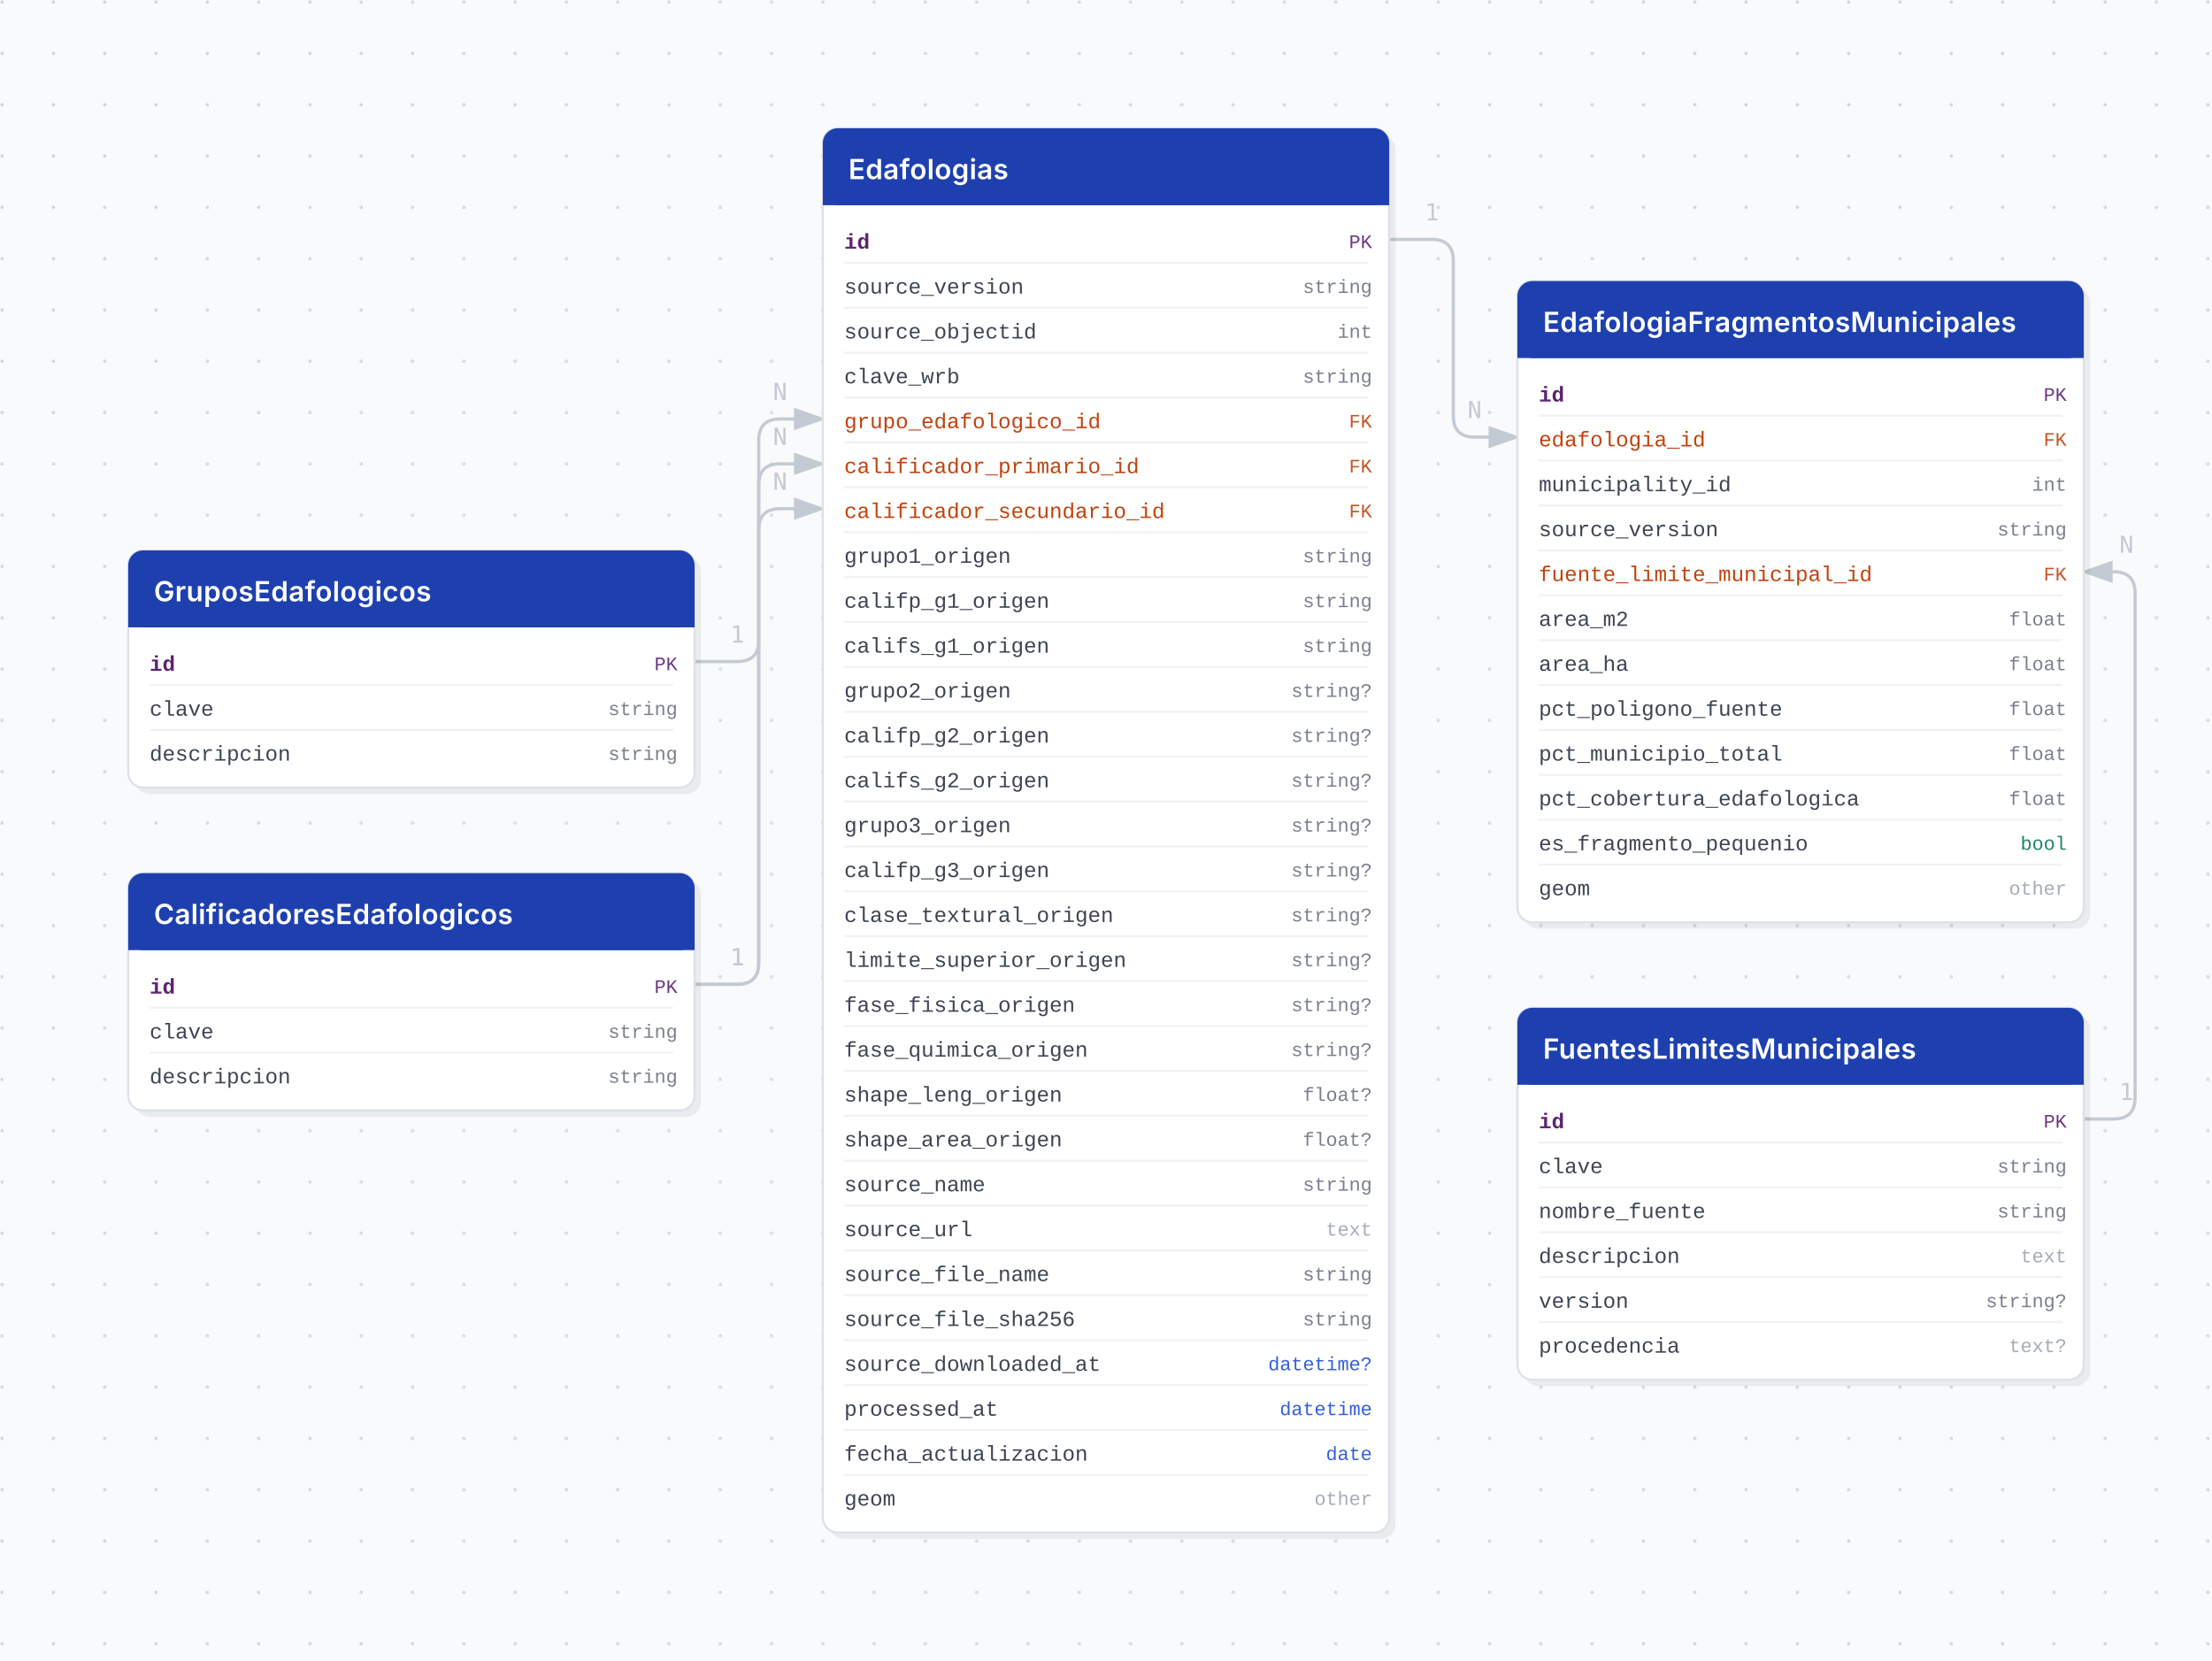
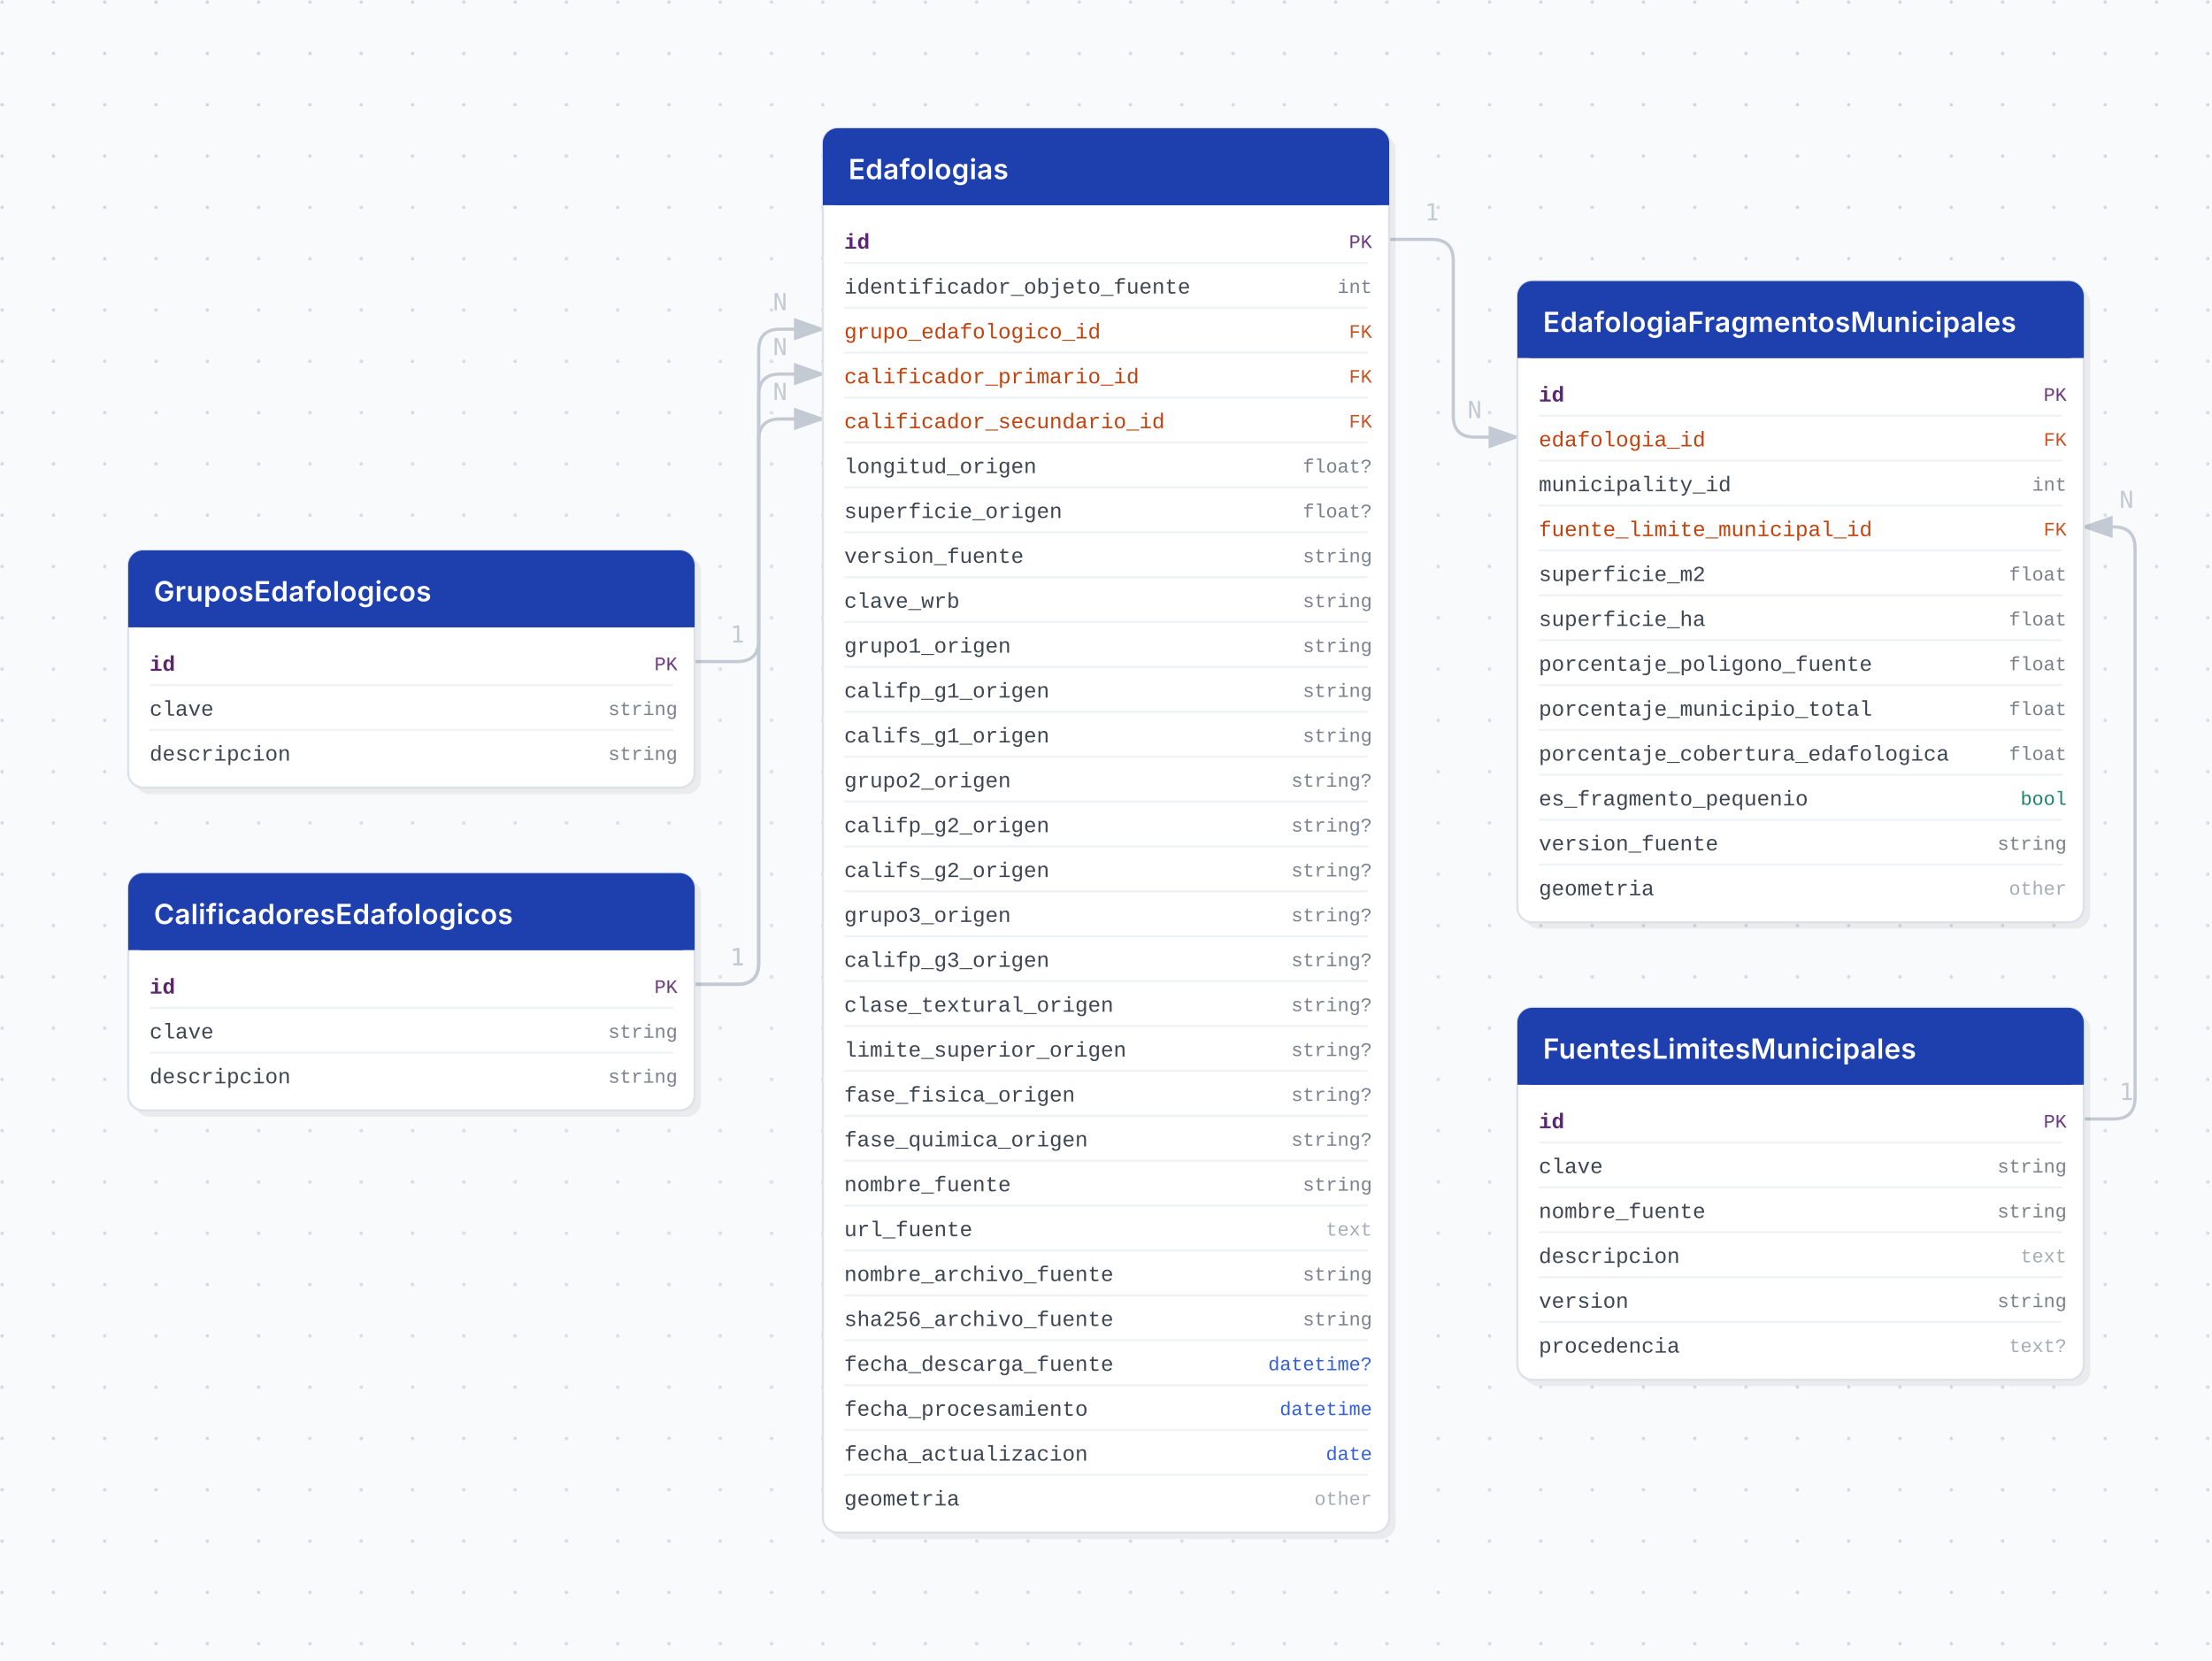
<svg xmlns="http://www.w3.org/2000/svg" width="1035.0" height="777.0" style="font-family: system-ui, -apple-system, sans-serif;">
  <defs>
    <pattern id="erd-dots" width="24" height="24" patternUnits="userSpaceOnUse">
      <circle cx="1" cy="1" r="0.8" fill="#d1d5db" />
    </pattern>
    <marker id="arr" markerWidth="10" markerHeight="7" refX="9" refY="3.5" orient="auto">
      <polygon points="0 0, 10 3.5, 0 7" fill="#c4cad4" />
    </marker>
    <marker id="arr-hi" markerWidth="10" markerHeight="7" refX="9" refY="3.5" orient="auto">
      <polygon points="0 0, 10 3.5, 0 7" fill="#f59e0b" />
    </marker>
  </defs>
  <rect width="100%" height="100%" fill="#f9fafb" />
  <rect width="100%" height="100%" fill="url(#erd-dots)" />
  <g class="erd-rel" data-from="edafologias" data-to="edafologia_fragmentos_municipales">
    <path d="M 650.0 112.0 L 670.0 112.0 Q 680.0 112.0 680.0 122.0 L 680.0 194.5 Q 680.0 204.5 690.0 204.5 L 710.0 204.5" fill="none" stroke="transparent" stroke-width="18" />
    <path class="erd-edge" d="M 650.0 112.0 L 670.0 112.0 Q 680.0 112.0 680.0 122.0 L 680.0 194.5 Q 680.0 204.5 690.0 204.5 L 710.0 204.5" fill="none" stroke="#c4cad4" stroke-width="1.5" marker-end="url(#arr)" />
    <text x="670.0" y="100.0" font-size="11" font-family="monospace" fill="#c4cad4" text-anchor="middle" dominant-baseline="middle">1</text>
    <text x="690.0" y="192.5" font-size="11" font-family="monospace" fill="#c4cad4" text-anchor="middle" dominant-baseline="middle">N</text>
  </g>
  <g class="erd-rel" data-from="fuentes_limites_municipales" data-to="edafologia_fragmentos_municipales">
-     <path d="M 975.0 523.5 L 989.0 523.5 Q 999.0 523.5 999.0 513.5 L 999.0 277.5 Q 999.0 267.5 989.0 267.5 L 975.0 267.5" fill="none" stroke="transparent" stroke-width="18" />
-     <path class="erd-edge" d="M 975.0 523.5 L 989.0 523.5 Q 999.0 523.5 999.0 513.5 L 999.0 277.5 Q 999.0 267.5 989.0 267.5 L 975.0 267.5" fill="none" stroke="#c4cad4" stroke-width="1.5" marker-end="url(#arr)" />
+     <path d="M 975.0 523.5 L 989.0 523.5 Q 999.0 523.5 999.0 513.5 L 999.0 256.5 Q 999.0 246.5 989.0 246.5 L 975.0 246.5" fill="none" stroke="transparent" stroke-width="18" />
+     <path class="erd-edge" d="M 975.0 523.5 L 989.0 523.5 Q 999.0 523.5 999.0 513.5 L 999.0 256.5 Q 999.0 246.5 989.0 246.5 L 975.0 246.5" fill="none" stroke="#c4cad4" stroke-width="1.5" marker-end="url(#arr)" />
    <text x="995.0" y="511.5" font-size="11" font-family="monospace" fill="#c4cad4" text-anchor="middle" dominant-baseline="middle">1</text>
-     <text x="995.0" y="255.5" font-size="11" font-family="monospace" fill="#c4cad4" text-anchor="middle" dominant-baseline="middle">N</text>
+     <text x="995.0" y="234.5" font-size="11" font-family="monospace" fill="#c4cad4" text-anchor="middle" dominant-baseline="middle">N</text>
  </g>
  <g class="erd-rel" data-from="grupos_edafologicos" data-to="edafologias">
-     <path d="M 325.0 309.5 L 345.0 309.5 Q 355.0 309.5 355.0 299.5 L 355.0 206.0 Q 355.0 196.0 365.0 196.0 L 385.0 196.0" fill="none" stroke="transparent" stroke-width="18" />
-     <path class="erd-edge" d="M 325.0 309.5 L 345.0 309.5 Q 355.0 309.5 355.0 299.5 L 355.0 206.0 Q 355.0 196.0 365.0 196.0 L 385.0 196.0" fill="none" stroke="#c4cad4" stroke-width="1.5" marker-end="url(#arr)" />
+     <path d="M 325.0 309.5 L 345.0 309.5 Q 355.0 309.5 355.0 299.5 L 355.0 164.0 Q 355.0 154.0 365.0 154.0 L 385.0 154.0" fill="none" stroke="transparent" stroke-width="18" />
+     <path class="erd-edge" d="M 325.0 309.5 L 345.0 309.5 Q 355.0 309.5 355.0 299.5 L 355.0 164.0 Q 355.0 154.0 365.0 154.0 L 385.0 154.0" fill="none" stroke="#c4cad4" stroke-width="1.5" marker-end="url(#arr)" />
    <text x="345.0" y="297.5" font-size="11" font-family="monospace" fill="#c4cad4" text-anchor="middle" dominant-baseline="middle">1</text>
+     <text x="365.0" y="142.0" font-size="11" font-family="monospace" fill="#c4cad4" text-anchor="middle" dominant-baseline="middle">N</text>
+   </g>
+   <g class="erd-rel" data-from="calificadores_edafologicos" data-to="edafologias">
+     <path d="M 325.0 460.5 L 345.0 460.5 Q 355.0 460.5 355.0 450.5 L 355.0 185.0 Q 355.0 175.0 365.0 175.0 L 385.0 175.0" fill="none" stroke="transparent" stroke-width="18" />
+     <path class="erd-edge" d="M 325.0 460.5 L 345.0 460.5 Q 355.0 460.5 355.0 450.5 L 355.0 185.0 Q 355.0 175.0 365.0 175.0 L 385.0 175.0" fill="none" stroke="#c4cad4" stroke-width="1.5" marker-end="url(#arr)" />
+     <text x="345.0" y="448.5" font-size="11" font-family="monospace" fill="#c4cad4" text-anchor="middle" dominant-baseline="middle">1</text>
+     <text x="365.0" y="163.0" font-size="11" font-family="monospace" fill="#c4cad4" text-anchor="middle" dominant-baseline="middle">N</text>
+   </g>
+   <g class="erd-rel" data-from="calificadores_edafologicos" data-to="edafologias">
+     <path d="M 325.0 460.5 L 345.0 460.5 Q 355.0 460.5 355.0 450.5 L 355.0 206.0 Q 355.0 196.0 365.0 196.0 L 385.0 196.0" fill="none" stroke="transparent" stroke-width="18" />
+     <path class="erd-edge" d="M 325.0 460.5 L 345.0 460.5 Q 355.0 460.5 355.0 450.5 L 355.0 206.0 Q 355.0 196.0 365.0 196.0 L 385.0 196.0" fill="none" stroke="#c4cad4" stroke-width="1.5" marker-end="url(#arr)" />
+     <text x="345.0" y="448.5" font-size="11" font-family="monospace" fill="#c4cad4" text-anchor="middle" dominant-baseline="middle">1</text>
    <text x="365.0" y="184.0" font-size="11" font-family="monospace" fill="#c4cad4" text-anchor="middle" dominant-baseline="middle">N</text>
-   </g>
-   <g class="erd-rel" data-from="calificadores_edafologicos" data-to="edafologias">
-     <path d="M 325.0 460.5 L 345.0 460.5 Q 355.0 460.5 355.0 450.5 L 355.0 227.0 Q 355.0 217.0 365.0 217.0 L 385.0 217.0" fill="none" stroke="transparent" stroke-width="18" />
-     <path class="erd-edge" d="M 325.0 460.5 L 345.0 460.5 Q 355.0 460.5 355.0 450.5 L 355.0 227.0 Q 355.0 217.0 365.0 217.0 L 385.0 217.0" fill="none" stroke="#c4cad4" stroke-width="1.5" marker-end="url(#arr)" />
-     <text x="345.0" y="448.5" font-size="11" font-family="monospace" fill="#c4cad4" text-anchor="middle" dominant-baseline="middle">1</text>
-     <text x="365.0" y="205.0" font-size="11" font-family="monospace" fill="#c4cad4" text-anchor="middle" dominant-baseline="middle">N</text>
-   </g>
-   <g class="erd-rel" data-from="calificadores_edafologicos" data-to="edafologias">
-     <path d="M 325.0 460.5 L 345.0 460.5 Q 355.0 460.5 355.0 450.5 L 355.0 248.0 Q 355.0 238.0 365.0 238.0 L 385.0 238.0" fill="none" stroke="transparent" stroke-width="18" />
-     <path class="erd-edge" d="M 325.0 460.5 L 345.0 460.5 Q 355.0 460.5 355.0 450.5 L 355.0 248.0 Q 355.0 238.0 365.0 238.0 L 385.0 238.0" fill="none" stroke="#c4cad4" stroke-width="1.5" marker-end="url(#arr)" />
-     <text x="345.0" y="448.5" font-size="11" font-family="monospace" fill="#c4cad4" text-anchor="middle" dominant-baseline="middle">1</text>
-     <text x="365.0" y="226.0" font-size="11" font-family="monospace" fill="#c4cad4" text-anchor="middle" dominant-baseline="middle">N</text>
  </g>
  <g class="erd-node" data-table="calificadores_edafologicos" transform="translate(60.0, 408.5)" style="cursor: grab;">
    <rect x="3" y="3" rx="7" width="265" height="111" fill="rgba(0,0,0,0.06)" />
    <rect class="erd-card" rx="7" width="265" height="111" fill="#ffffff" stroke="#dde1e8" stroke-width="1" />
    <rect rx="7" width="265" height="36" fill="#1e40af" />
    <rect y="29" width="265" height="7" fill="#1e40af" />
    <text x="12" y="19.0" font-size="13" font-weight="600" fill="white" dominant-baseline="middle" style="letter-spacing: 0.01em;">CalificadoresEdafologicos</text>
    <text x="10" y="53.5" font-size="10" font-family="'Courier New', Courier, monospace" fill="#5C2472" font-weight="700" dominant-baseline="middle">id</text>
    <text x="257" y="53.5" font-size="9" font-family="'Courier New', Courier, monospace" fill="#5C2472" text-anchor="end" dominant-baseline="middle" opacity="0.9">PK</text>
    <line x1="10" y1="63" x2="255" y2="63" stroke="#f0f2f5" stroke-width="1" />
    <text x="10" y="74.5" font-size="10" font-family="'Courier New', Courier, monospace" fill="#3d4552" font-weight="400" dominant-baseline="middle">clave</text>
    <text x="257" y="74.5" font-size="9" font-family="'Courier New', Courier, monospace" fill="#6b7280" text-anchor="end" dominant-baseline="middle" opacity="0.9">string</text>
    <line x1="10" y1="84" x2="255" y2="84" stroke="#f0f2f5" stroke-width="1" />
    <text x="10" y="95.5" font-size="10" font-family="'Courier New', Courier, monospace" fill="#3d4552" font-weight="400" dominant-baseline="middle">descripcion</text>
    <text x="257" y="95.5" font-size="9" font-family="'Courier New', Courier, monospace" fill="#6b7280" text-anchor="end" dominant-baseline="middle" opacity="0.9">string</text>
  </g>
  <g class="erd-node" data-table="edafologia_fragmentos_municipales" transform="translate(710.0, 131.5)" style="cursor: grab;">
    <rect x="3" y="3" rx="7" width="265" height="300" fill="rgba(0,0,0,0.06)" />
    <rect class="erd-card" rx="7" width="265" height="300" fill="#ffffff" stroke="#dde1e8" stroke-width="1" />
    <rect rx="7" width="265" height="36" fill="#1e40af" />
    <rect y="29" width="265" height="7" fill="#1e40af" />
    <text x="12" y="19.0" font-size="13" font-weight="600" fill="white" dominant-baseline="middle" style="letter-spacing: 0.01em;">EdafologiaFragmentosMunicipales</text>
    <text x="10" y="53.5" font-size="10" font-family="'Courier New', Courier, monospace" fill="#5C2472" font-weight="700" dominant-baseline="middle">id</text>
    <text x="257" y="53.5" font-size="9" font-family="'Courier New', Courier, monospace" fill="#5C2472" text-anchor="end" dominant-baseline="middle" opacity="0.9">PK</text>
    <line x1="10" y1="63" x2="255" y2="63" stroke="#f0f2f5" stroke-width="1" />
    <text x="10" y="74.5" font-size="10" font-family="'Courier New', Courier, monospace" fill="#c2410c" font-weight="400" dominant-baseline="middle">edafologia_id</text>
    <text x="257" y="74.5" font-size="9" font-family="'Courier New', Courier, monospace" fill="#c2410c" text-anchor="end" dominant-baseline="middle" opacity="0.9">FK</text>
    <line x1="10" y1="84" x2="255" y2="84" stroke="#f0f2f5" stroke-width="1" />
    <text x="10" y="95.5" font-size="10" font-family="'Courier New', Courier, monospace" fill="#3d4552" font-weight="400" dominant-baseline="middle">municipality_id</text>
    <text x="257" y="95.5" font-size="9" font-family="'Courier New', Courier, monospace" fill="#6b7280" text-anchor="end" dominant-baseline="middle" opacity="0.9">int</text>
    <line x1="10" y1="105" x2="255" y2="105" stroke="#f0f2f5" stroke-width="1" />
-     <text x="10" y="116.5" font-size="10" font-family="'Courier New', Courier, monospace" fill="#3d4552" font-weight="400" dominant-baseline="middle">source_version</text>
-     <text x="257" y="116.5" font-size="9" font-family="'Courier New', Courier, monospace" fill="#6b7280" text-anchor="end" dominant-baseline="middle" opacity="0.9">string</text>
+     <text x="10" y="116.5" font-size="10" font-family="'Courier New', Courier, monospace" fill="#c2410c" font-weight="400" dominant-baseline="middle">fuente_limite_municipal_id</text>
+     <text x="257" y="116.5" font-size="9" font-family="'Courier New', Courier, monospace" fill="#c2410c" text-anchor="end" dominant-baseline="middle" opacity="0.9">FK</text>
    <line x1="10" y1="126" x2="255" y2="126" stroke="#f0f2f5" stroke-width="1" />
-     <text x="10" y="137.5" font-size="10" font-family="'Courier New', Courier, monospace" fill="#c2410c" font-weight="400" dominant-baseline="middle">fuente_limite_municipal_id</text>
-     <text x="257" y="137.5" font-size="9" font-family="'Courier New', Courier, monospace" fill="#c2410c" text-anchor="end" dominant-baseline="middle" opacity="0.9">FK</text>
+     <text x="10" y="137.5" font-size="10" font-family="'Courier New', Courier, monospace" fill="#3d4552" font-weight="400" dominant-baseline="middle">superficie_m2</text>
+     <text x="257" y="137.5" font-size="9" font-family="'Courier New', Courier, monospace" fill="#6b7280" text-anchor="end" dominant-baseline="middle" opacity="0.9">float</text>
    <line x1="10" y1="147" x2="255" y2="147" stroke="#f0f2f5" stroke-width="1" />
-     <text x="10" y="158.5" font-size="10" font-family="'Courier New', Courier, monospace" fill="#3d4552" font-weight="400" dominant-baseline="middle">area_m2</text>
+     <text x="10" y="158.5" font-size="10" font-family="'Courier New', Courier, monospace" fill="#3d4552" font-weight="400" dominant-baseline="middle">superficie_ha</text>
    <text x="257" y="158.5" font-size="9" font-family="'Courier New', Courier, monospace" fill="#6b7280" text-anchor="end" dominant-baseline="middle" opacity="0.9">float</text>
    <line x1="10" y1="168" x2="255" y2="168" stroke="#f0f2f5" stroke-width="1" />
-     <text x="10" y="179.5" font-size="10" font-family="'Courier New', Courier, monospace" fill="#3d4552" font-weight="400" dominant-baseline="middle">area_ha</text>
+     <text x="10" y="179.5" font-size="10" font-family="'Courier New', Courier, monospace" fill="#3d4552" font-weight="400" dominant-baseline="middle">porcentaje_poligono_fuente</text>
    <text x="257" y="179.5" font-size="9" font-family="'Courier New', Courier, monospace" fill="#6b7280" text-anchor="end" dominant-baseline="middle" opacity="0.9">float</text>
    <line x1="10" y1="189" x2="255" y2="189" stroke="#f0f2f5" stroke-width="1" />
-     <text x="10" y="200.5" font-size="10" font-family="'Courier New', Courier, monospace" fill="#3d4552" font-weight="400" dominant-baseline="middle">pct_poligono_fuente</text>
+     <text x="10" y="200.5" font-size="10" font-family="'Courier New', Courier, monospace" fill="#3d4552" font-weight="400" dominant-baseline="middle">porcentaje_municipio_total</text>
    <text x="257" y="200.5" font-size="9" font-family="'Courier New', Courier, monospace" fill="#6b7280" text-anchor="end" dominant-baseline="middle" opacity="0.9">float</text>
    <line x1="10" y1="210" x2="255" y2="210" stroke="#f0f2f5" stroke-width="1" />
-     <text x="10" y="221.5" font-size="10" font-family="'Courier New', Courier, monospace" fill="#3d4552" font-weight="400" dominant-baseline="middle">pct_municipio_total</text>
+     <text x="10" y="221.5" font-size="10" font-family="'Courier New', Courier, monospace" fill="#3d4552" font-weight="400" dominant-baseline="middle">porcentaje_cobertura_edafologica</text>
    <text x="257" y="221.5" font-size="9" font-family="'Courier New', Courier, monospace" fill="#6b7280" text-anchor="end" dominant-baseline="middle" opacity="0.9">float</text>
    <line x1="10" y1="231" x2="255" y2="231" stroke="#f0f2f5" stroke-width="1" />
-     <text x="10" y="242.5" font-size="10" font-family="'Courier New', Courier, monospace" fill="#3d4552" font-weight="400" dominant-baseline="middle">pct_cobertura_edafologica</text>
-     <text x="257" y="242.5" font-size="9" font-family="'Courier New', Courier, monospace" fill="#6b7280" text-anchor="end" dominant-baseline="middle" opacity="0.9">float</text>
+     <text x="10" y="242.5" font-size="10" font-family="'Courier New', Courier, monospace" fill="#3d4552" font-weight="400" dominant-baseline="middle">es_fragmento_pequenio</text>
+     <text x="257" y="242.5" font-size="9" font-family="'Courier New', Courier, monospace" fill="#047857" text-anchor="end" dominant-baseline="middle" opacity="0.9">bool</text>
    <line x1="10" y1="252" x2="255" y2="252" stroke="#f0f2f5" stroke-width="1" />
-     <text x="10" y="263.5" font-size="10" font-family="'Courier New', Courier, monospace" fill="#3d4552" font-weight="400" dominant-baseline="middle">es_fragmento_pequenio</text>
-     <text x="257" y="263.5" font-size="9" font-family="'Courier New', Courier, monospace" fill="#047857" text-anchor="end" dominant-baseline="middle" opacity="0.9">bool</text>
+     <text x="10" y="263.5" font-size="10" font-family="'Courier New', Courier, monospace" fill="#3d4552" font-weight="400" dominant-baseline="middle">version_fuente</text>
+     <text x="257" y="263.5" font-size="9" font-family="'Courier New', Courier, monospace" fill="#6b7280" text-anchor="end" dominant-baseline="middle" opacity="0.9">string</text>
    <line x1="10" y1="273" x2="255" y2="273" stroke="#f0f2f5" stroke-width="1" />
-     <text x="10" y="284.5" font-size="10" font-family="'Courier New', Courier, monospace" fill="#3d4552" font-weight="400" dominant-baseline="middle">geom</text>
+     <text x="10" y="284.5" font-size="10" font-family="'Courier New', Courier, monospace" fill="#3d4552" font-weight="400" dominant-baseline="middle">geometria</text>
    <text x="257" y="284.5" font-size="9" font-family="'Courier New', Courier, monospace" fill="#9ca3af" text-anchor="end" dominant-baseline="middle" opacity="0.9">other</text>
  </g>
  <g class="erd-node" data-table="edafologias" transform="translate(385.0, 60.0)" style="cursor: grab;">
    <rect x="3" y="3" rx="7" width="265" height="657" fill="rgba(0,0,0,0.06)" />
    <rect class="erd-card" rx="7" width="265" height="657" fill="#ffffff" stroke="#dde1e8" stroke-width="1" />
    <rect rx="7" width="265" height="36" fill="#1e40af" />
    <rect y="29" width="265" height="7" fill="#1e40af" />
    <text x="12" y="19.0" font-size="13" font-weight="600" fill="white" dominant-baseline="middle" style="letter-spacing: 0.01em;">Edafologias</text>
    <text x="10" y="53.5" font-size="10" font-family="'Courier New', Courier, monospace" fill="#5C2472" font-weight="700" dominant-baseline="middle">id</text>
    <text x="257" y="53.5" font-size="9" font-family="'Courier New', Courier, monospace" fill="#5C2472" text-anchor="end" dominant-baseline="middle" opacity="0.9">PK</text>
    <line x1="10" y1="63" x2="255" y2="63" stroke="#f0f2f5" stroke-width="1" />
-     <text x="10" y="74.5" font-size="10" font-family="'Courier New', Courier, monospace" fill="#3d4552" font-weight="400" dominant-baseline="middle">source_version</text>
-     <text x="257" y="74.5" font-size="9" font-family="'Courier New', Courier, monospace" fill="#6b7280" text-anchor="end" dominant-baseline="middle" opacity="0.9">string</text>
-     <line x1="10" y1="84" x2="255" y2="84" stroke="#f0f2f5" stroke-width="1" />
-     <text x="10" y="95.5" font-size="10" font-family="'Courier New', Courier, monospace" fill="#3d4552" font-weight="400" dominant-baseline="middle">source_objectid</text>
-     <text x="257" y="95.5" font-size="9" font-family="'Courier New', Courier, monospace" fill="#6b7280" text-anchor="end" dominant-baseline="middle" opacity="0.9">int</text>
+     <text x="10" y="74.5" font-size="10" font-family="'Courier New', Courier, monospace" fill="#3d4552" font-weight="400" dominant-baseline="middle">identificador_objeto_fuente</text>
+     <text x="257" y="74.5" font-size="9" font-family="'Courier New', Courier, monospace" fill="#6b7280" text-anchor="end" dominant-baseline="middle" opacity="0.9">int</text>
+     <line x1="10" y1="84" x2="255" y2="84" stroke="#f0f2f5" stroke-width="1" />
+     <text x="10" y="95.5" font-size="10" font-family="'Courier New', Courier, monospace" fill="#c2410c" font-weight="400" dominant-baseline="middle">grupo_edafologico_id</text>
+     <text x="257" y="95.5" font-size="9" font-family="'Courier New', Courier, monospace" fill="#c2410c" text-anchor="end" dominant-baseline="middle" opacity="0.9">FK</text>
    <line x1="10" y1="105" x2="255" y2="105" stroke="#f0f2f5" stroke-width="1" />
-     <text x="10" y="116.5" font-size="10" font-family="'Courier New', Courier, monospace" fill="#3d4552" font-weight="400" dominant-baseline="middle">clave_wrb</text>
-     <text x="257" y="116.5" font-size="9" font-family="'Courier New', Courier, monospace" fill="#6b7280" text-anchor="end" dominant-baseline="middle" opacity="0.9">string</text>
+     <text x="10" y="116.5" font-size="10" font-family="'Courier New', Courier, monospace" fill="#c2410c" font-weight="400" dominant-baseline="middle">calificador_primario_id</text>
+     <text x="257" y="116.5" font-size="9" font-family="'Courier New', Courier, monospace" fill="#c2410c" text-anchor="end" dominant-baseline="middle" opacity="0.9">FK</text>
    <line x1="10" y1="126" x2="255" y2="126" stroke="#f0f2f5" stroke-width="1" />
-     <text x="10" y="137.5" font-size="10" font-family="'Courier New', Courier, monospace" fill="#c2410c" font-weight="400" dominant-baseline="middle">grupo_edafologico_id</text>
+     <text x="10" y="137.5" font-size="10" font-family="'Courier New', Courier, monospace" fill="#c2410c" font-weight="400" dominant-baseline="middle">calificador_secundario_id</text>
    <text x="257" y="137.5" font-size="9" font-family="'Courier New', Courier, monospace" fill="#c2410c" text-anchor="end" dominant-baseline="middle" opacity="0.9">FK</text>
    <line x1="10" y1="147" x2="255" y2="147" stroke="#f0f2f5" stroke-width="1" />
-     <text x="10" y="158.5" font-size="10" font-family="'Courier New', Courier, monospace" fill="#c2410c" font-weight="400" dominant-baseline="middle">calificador_primario_id</text>
-     <text x="257" y="158.5" font-size="9" font-family="'Courier New', Courier, monospace" fill="#c2410c" text-anchor="end" dominant-baseline="middle" opacity="0.9">FK</text>
+     <text x="10" y="158.5" font-size="10" font-family="'Courier New', Courier, monospace" fill="#3d4552" font-weight="400" dominant-baseline="middle">longitud_origen</text>
+     <text x="257" y="158.5" font-size="9" font-family="'Courier New', Courier, monospace" fill="#6b7280" text-anchor="end" dominant-baseline="middle" opacity="0.9">float?</text>
    <line x1="10" y1="168" x2="255" y2="168" stroke="#f0f2f5" stroke-width="1" />
-     <text x="10" y="179.5" font-size="10" font-family="'Courier New', Courier, monospace" fill="#c2410c" font-weight="400" dominant-baseline="middle">calificador_secundario_id</text>
-     <text x="257" y="179.5" font-size="9" font-family="'Courier New', Courier, monospace" fill="#c2410c" text-anchor="end" dominant-baseline="middle" opacity="0.9">FK</text>
+     <text x="10" y="179.5" font-size="10" font-family="'Courier New', Courier, monospace" fill="#3d4552" font-weight="400" dominant-baseline="middle">superficie_origen</text>
+     <text x="257" y="179.5" font-size="9" font-family="'Courier New', Courier, monospace" fill="#6b7280" text-anchor="end" dominant-baseline="middle" opacity="0.9">float?</text>
    <line x1="10" y1="189" x2="255" y2="189" stroke="#f0f2f5" stroke-width="1" />
-     <text x="10" y="200.5" font-size="10" font-family="'Courier New', Courier, monospace" fill="#3d4552" font-weight="400" dominant-baseline="middle">grupo1_origen</text>
+     <text x="10" y="200.5" font-size="10" font-family="'Courier New', Courier, monospace" fill="#3d4552" font-weight="400" dominant-baseline="middle">version_fuente</text>
    <text x="257" y="200.5" font-size="9" font-family="'Courier New', Courier, monospace" fill="#6b7280" text-anchor="end" dominant-baseline="middle" opacity="0.9">string</text>
    <line x1="10" y1="210" x2="255" y2="210" stroke="#f0f2f5" stroke-width="1" />
-     <text x="10" y="221.5" font-size="10" font-family="'Courier New', Courier, monospace" fill="#3d4552" font-weight="400" dominant-baseline="middle">califp_g1_origen</text>
+     <text x="10" y="221.5" font-size="10" font-family="'Courier New', Courier, monospace" fill="#3d4552" font-weight="400" dominant-baseline="middle">clave_wrb</text>
    <text x="257" y="221.5" font-size="9" font-family="'Courier New', Courier, monospace" fill="#6b7280" text-anchor="end" dominant-baseline="middle" opacity="0.9">string</text>
    <line x1="10" y1="231" x2="255" y2="231" stroke="#f0f2f5" stroke-width="1" />
-     <text x="10" y="242.5" font-size="10" font-family="'Courier New', Courier, monospace" fill="#3d4552" font-weight="400" dominant-baseline="middle">califs_g1_origen</text>
+     <text x="10" y="242.5" font-size="10" font-family="'Courier New', Courier, monospace" fill="#3d4552" font-weight="400" dominant-baseline="middle">grupo1_origen</text>
    <text x="257" y="242.5" font-size="9" font-family="'Courier New', Courier, monospace" fill="#6b7280" text-anchor="end" dominant-baseline="middle" opacity="0.9">string</text>
    <line x1="10" y1="252" x2="255" y2="252" stroke="#f0f2f5" stroke-width="1" />
-     <text x="10" y="263.5" font-size="10" font-family="'Courier New', Courier, monospace" fill="#3d4552" font-weight="400" dominant-baseline="middle">grupo2_origen</text>
-     <text x="257" y="263.5" font-size="9" font-family="'Courier New', Courier, monospace" fill="#6b7280" text-anchor="end" dominant-baseline="middle" opacity="0.9">string?</text>
+     <text x="10" y="263.5" font-size="10" font-family="'Courier New', Courier, monospace" fill="#3d4552" font-weight="400" dominant-baseline="middle">califp_g1_origen</text>
+     <text x="257" y="263.5" font-size="9" font-family="'Courier New', Courier, monospace" fill="#6b7280" text-anchor="end" dominant-baseline="middle" opacity="0.9">string</text>
    <line x1="10" y1="273" x2="255" y2="273" stroke="#f0f2f5" stroke-width="1" />
-     <text x="10" y="284.5" font-size="10" font-family="'Courier New', Courier, monospace" fill="#3d4552" font-weight="400" dominant-baseline="middle">califp_g2_origen</text>
-     <text x="257" y="284.5" font-size="9" font-family="'Courier New', Courier, monospace" fill="#6b7280" text-anchor="end" dominant-baseline="middle" opacity="0.9">string?</text>
+     <text x="10" y="284.5" font-size="10" font-family="'Courier New', Courier, monospace" fill="#3d4552" font-weight="400" dominant-baseline="middle">califs_g1_origen</text>
+     <text x="257" y="284.5" font-size="9" font-family="'Courier New', Courier, monospace" fill="#6b7280" text-anchor="end" dominant-baseline="middle" opacity="0.9">string</text>
    <line x1="10" y1="294" x2="255" y2="294" stroke="#f0f2f5" stroke-width="1" />
-     <text x="10" y="305.5" font-size="10" font-family="'Courier New', Courier, monospace" fill="#3d4552" font-weight="400" dominant-baseline="middle">califs_g2_origen</text>
+     <text x="10" y="305.5" font-size="10" font-family="'Courier New', Courier, monospace" fill="#3d4552" font-weight="400" dominant-baseline="middle">grupo2_origen</text>
    <text x="257" y="305.5" font-size="9" font-family="'Courier New', Courier, monospace" fill="#6b7280" text-anchor="end" dominant-baseline="middle" opacity="0.9">string?</text>
    <line x1="10" y1="315" x2="255" y2="315" stroke="#f0f2f5" stroke-width="1" />
-     <text x="10" y="326.5" font-size="10" font-family="'Courier New', Courier, monospace" fill="#3d4552" font-weight="400" dominant-baseline="middle">grupo3_origen</text>
+     <text x="10" y="326.5" font-size="10" font-family="'Courier New', Courier, monospace" fill="#3d4552" font-weight="400" dominant-baseline="middle">califp_g2_origen</text>
    <text x="257" y="326.5" font-size="9" font-family="'Courier New', Courier, monospace" fill="#6b7280" text-anchor="end" dominant-baseline="middle" opacity="0.9">string?</text>
    <line x1="10" y1="336" x2="255" y2="336" stroke="#f0f2f5" stroke-width="1" />
-     <text x="10" y="347.5" font-size="10" font-family="'Courier New', Courier, monospace" fill="#3d4552" font-weight="400" dominant-baseline="middle">califp_g3_origen</text>
+     <text x="10" y="347.5" font-size="10" font-family="'Courier New', Courier, monospace" fill="#3d4552" font-weight="400" dominant-baseline="middle">califs_g2_origen</text>
    <text x="257" y="347.5" font-size="9" font-family="'Courier New', Courier, monospace" fill="#6b7280" text-anchor="end" dominant-baseline="middle" opacity="0.9">string?</text>
    <line x1="10" y1="357" x2="255" y2="357" stroke="#f0f2f5" stroke-width="1" />
-     <text x="10" y="368.5" font-size="10" font-family="'Courier New', Courier, monospace" fill="#3d4552" font-weight="400" dominant-baseline="middle">clase_textural_origen</text>
+     <text x="10" y="368.5" font-size="10" font-family="'Courier New', Courier, monospace" fill="#3d4552" font-weight="400" dominant-baseline="middle">grupo3_origen</text>
    <text x="257" y="368.5" font-size="9" font-family="'Courier New', Courier, monospace" fill="#6b7280" text-anchor="end" dominant-baseline="middle" opacity="0.9">string?</text>
    <line x1="10" y1="378" x2="255" y2="378" stroke="#f0f2f5" stroke-width="1" />
-     <text x="10" y="389.5" font-size="10" font-family="'Courier New', Courier, monospace" fill="#3d4552" font-weight="400" dominant-baseline="middle">limite_superior_origen</text>
+     <text x="10" y="389.5" font-size="10" font-family="'Courier New', Courier, monospace" fill="#3d4552" font-weight="400" dominant-baseline="middle">califp_g3_origen</text>
    <text x="257" y="389.5" font-size="9" font-family="'Courier New', Courier, monospace" fill="#6b7280" text-anchor="end" dominant-baseline="middle" opacity="0.9">string?</text>
    <line x1="10" y1="399" x2="255" y2="399" stroke="#f0f2f5" stroke-width="1" />
-     <text x="10" y="410.5" font-size="10" font-family="'Courier New', Courier, monospace" fill="#3d4552" font-weight="400" dominant-baseline="middle">fase_fisica_origen</text>
+     <text x="10" y="410.5" font-size="10" font-family="'Courier New', Courier, monospace" fill="#3d4552" font-weight="400" dominant-baseline="middle">clase_textural_origen</text>
    <text x="257" y="410.5" font-size="9" font-family="'Courier New', Courier, monospace" fill="#6b7280" text-anchor="end" dominant-baseline="middle" opacity="0.9">string?</text>
    <line x1="10" y1="420" x2="255" y2="420" stroke="#f0f2f5" stroke-width="1" />
-     <text x="10" y="431.5" font-size="10" font-family="'Courier New', Courier, monospace" fill="#3d4552" font-weight="400" dominant-baseline="middle">fase_quimica_origen</text>
+     <text x="10" y="431.5" font-size="10" font-family="'Courier New', Courier, monospace" fill="#3d4552" font-weight="400" dominant-baseline="middle">limite_superior_origen</text>
    <text x="257" y="431.5" font-size="9" font-family="'Courier New', Courier, monospace" fill="#6b7280" text-anchor="end" dominant-baseline="middle" opacity="0.9">string?</text>
    <line x1="10" y1="441" x2="255" y2="441" stroke="#f0f2f5" stroke-width="1" />
-     <text x="10" y="452.5" font-size="10" font-family="'Courier New', Courier, monospace" fill="#3d4552" font-weight="400" dominant-baseline="middle">shape_leng_origen</text>
-     <text x="257" y="452.5" font-size="9" font-family="'Courier New', Courier, monospace" fill="#6b7280" text-anchor="end" dominant-baseline="middle" opacity="0.9">float?</text>
+     <text x="10" y="452.5" font-size="10" font-family="'Courier New', Courier, monospace" fill="#3d4552" font-weight="400" dominant-baseline="middle">fase_fisica_origen</text>
+     <text x="257" y="452.5" font-size="9" font-family="'Courier New', Courier, monospace" fill="#6b7280" text-anchor="end" dominant-baseline="middle" opacity="0.9">string?</text>
    <line x1="10" y1="462" x2="255" y2="462" stroke="#f0f2f5" stroke-width="1" />
-     <text x="10" y="473.5" font-size="10" font-family="'Courier New', Courier, monospace" fill="#3d4552" font-weight="400" dominant-baseline="middle">shape_area_origen</text>
-     <text x="257" y="473.5" font-size="9" font-family="'Courier New', Courier, monospace" fill="#6b7280" text-anchor="end" dominant-baseline="middle" opacity="0.9">float?</text>
+     <text x="10" y="473.5" font-size="10" font-family="'Courier New', Courier, monospace" fill="#3d4552" font-weight="400" dominant-baseline="middle">fase_quimica_origen</text>
+     <text x="257" y="473.5" font-size="9" font-family="'Courier New', Courier, monospace" fill="#6b7280" text-anchor="end" dominant-baseline="middle" opacity="0.9">string?</text>
    <line x1="10" y1="483" x2="255" y2="483" stroke="#f0f2f5" stroke-width="1" />
-     <text x="10" y="494.5" font-size="10" font-family="'Courier New', Courier, monospace" fill="#3d4552" font-weight="400" dominant-baseline="middle">source_name</text>
+     <text x="10" y="494.5" font-size="10" font-family="'Courier New', Courier, monospace" fill="#3d4552" font-weight="400" dominant-baseline="middle">nombre_fuente</text>
    <text x="257" y="494.5" font-size="9" font-family="'Courier New', Courier, monospace" fill="#6b7280" text-anchor="end" dominant-baseline="middle" opacity="0.9">string</text>
    <line x1="10" y1="504" x2="255" y2="504" stroke="#f0f2f5" stroke-width="1" />
-     <text x="10" y="515.5" font-size="10" font-family="'Courier New', Courier, monospace" fill="#3d4552" font-weight="400" dominant-baseline="middle">source_url</text>
+     <text x="10" y="515.5" font-size="10" font-family="'Courier New', Courier, monospace" fill="#3d4552" font-weight="400" dominant-baseline="middle">url_fuente</text>
    <text x="257" y="515.5" font-size="9" font-family="'Courier New', Courier, monospace" fill="#9ca3af" text-anchor="end" dominant-baseline="middle" opacity="0.9">text</text>
    <line x1="10" y1="525" x2="255" y2="525" stroke="#f0f2f5" stroke-width="1" />
-     <text x="10" y="536.5" font-size="10" font-family="'Courier New', Courier, monospace" fill="#3d4552" font-weight="400" dominant-baseline="middle">source_file_name</text>
+     <text x="10" y="536.5" font-size="10" font-family="'Courier New', Courier, monospace" fill="#3d4552" font-weight="400" dominant-baseline="middle">nombre_archivo_fuente</text>
    <text x="257" y="536.5" font-size="9" font-family="'Courier New', Courier, monospace" fill="#6b7280" text-anchor="end" dominant-baseline="middle" opacity="0.9">string</text>
    <line x1="10" y1="546" x2="255" y2="546" stroke="#f0f2f5" stroke-width="1" />
-     <text x="10" y="557.5" font-size="10" font-family="'Courier New', Courier, monospace" fill="#3d4552" font-weight="400" dominant-baseline="middle">source_file_sha256</text>
+     <text x="10" y="557.5" font-size="10" font-family="'Courier New', Courier, monospace" fill="#3d4552" font-weight="400" dominant-baseline="middle">sha256_archivo_fuente</text>
    <text x="257" y="557.5" font-size="9" font-family="'Courier New', Courier, monospace" fill="#6b7280" text-anchor="end" dominant-baseline="middle" opacity="0.9">string</text>
    <line x1="10" y1="567" x2="255" y2="567" stroke="#f0f2f5" stroke-width="1" />
-     <text x="10" y="578.5" font-size="10" font-family="'Courier New', Courier, monospace" fill="#3d4552" font-weight="400" dominant-baseline="middle">source_downloaded_at</text>
+     <text x="10" y="578.5" font-size="10" font-family="'Courier New', Courier, monospace" fill="#3d4552" font-weight="400" dominant-baseline="middle">fecha_descarga_fuente</text>
    <text x="257" y="578.5" font-size="9" font-family="'Courier New', Courier, monospace" fill="#1d4ed8" text-anchor="end" dominant-baseline="middle" opacity="0.9">datetime?</text>
    <line x1="10" y1="588" x2="255" y2="588" stroke="#f0f2f5" stroke-width="1" />
-     <text x="10" y="599.5" font-size="10" font-family="'Courier New', Courier, monospace" fill="#3d4552" font-weight="400" dominant-baseline="middle">processed_at</text>
+     <text x="10" y="599.5" font-size="10" font-family="'Courier New', Courier, monospace" fill="#3d4552" font-weight="400" dominant-baseline="middle">fecha_procesamiento</text>
    <text x="257" y="599.5" font-size="9" font-family="'Courier New', Courier, monospace" fill="#1d4ed8" text-anchor="end" dominant-baseline="middle" opacity="0.9">datetime</text>
    <line x1="10" y1="609" x2="255" y2="609" stroke="#f0f2f5" stroke-width="1" />
    <text x="10" y="620.5" font-size="10" font-family="'Courier New', Courier, monospace" fill="#3d4552" font-weight="400" dominant-baseline="middle">fecha_actualizacion</text>
    <text x="257" y="620.5" font-size="9" font-family="'Courier New', Courier, monospace" fill="#1d4ed8" text-anchor="end" dominant-baseline="middle" opacity="0.9">date</text>
    <line x1="10" y1="630" x2="255" y2="630" stroke="#f0f2f5" stroke-width="1" />
-     <text x="10" y="641.5" font-size="10" font-family="'Courier New', Courier, monospace" fill="#3d4552" font-weight="400" dominant-baseline="middle">geom</text>
+     <text x="10" y="641.5" font-size="10" font-family="'Courier New', Courier, monospace" fill="#3d4552" font-weight="400" dominant-baseline="middle">geometria</text>
    <text x="257" y="641.5" font-size="9" font-family="'Courier New', Courier, monospace" fill="#9ca3af" text-anchor="end" dominant-baseline="middle" opacity="0.9">other</text>
  </g>
  <g class="erd-node" data-table="fuentes_limites_municipales" transform="translate(710.0, 471.5)" style="cursor: grab;">
    <rect x="3" y="3" rx="7" width="265" height="174" fill="rgba(0,0,0,0.06)" />
    <rect class="erd-card" rx="7" width="265" height="174" fill="#ffffff" stroke="#dde1e8" stroke-width="1" />
    <rect rx="7" width="265" height="36" fill="#1e40af" />
    <rect y="29" width="265" height="7" fill="#1e40af" />
    <text x="12" y="19.0" font-size="13" font-weight="600" fill="white" dominant-baseline="middle" style="letter-spacing: 0.01em;">FuentesLimitesMunicipales</text>
    <text x="10" y="53.5" font-size="10" font-family="'Courier New', Courier, monospace" fill="#5C2472" font-weight="700" dominant-baseline="middle">id</text>
    <text x="257" y="53.5" font-size="9" font-family="'Courier New', Courier, monospace" fill="#5C2472" text-anchor="end" dominant-baseline="middle" opacity="0.9">PK</text>
    <line x1="10" y1="63" x2="255" y2="63" stroke="#f0f2f5" stroke-width="1" />
    <text x="10" y="74.5" font-size="10" font-family="'Courier New', Courier, monospace" fill="#3d4552" font-weight="400" dominant-baseline="middle">clave</text>
    <text x="257" y="74.5" font-size="9" font-family="'Courier New', Courier, monospace" fill="#6b7280" text-anchor="end" dominant-baseline="middle" opacity="0.9">string</text>
    <line x1="10" y1="84" x2="255" y2="84" stroke="#f0f2f5" stroke-width="1" />
    <text x="10" y="95.5" font-size="10" font-family="'Courier New', Courier, monospace" fill="#3d4552" font-weight="400" dominant-baseline="middle">nombre_fuente</text>
    <text x="257" y="95.5" font-size="9" font-family="'Courier New', Courier, monospace" fill="#6b7280" text-anchor="end" dominant-baseline="middle" opacity="0.9">string</text>
    <line x1="10" y1="105" x2="255" y2="105" stroke="#f0f2f5" stroke-width="1" />
    <text x="10" y="116.5" font-size="10" font-family="'Courier New', Courier, monospace" fill="#3d4552" font-weight="400" dominant-baseline="middle">descripcion</text>
    <text x="257" y="116.5" font-size="9" font-family="'Courier New', Courier, monospace" fill="#9ca3af" text-anchor="end" dominant-baseline="middle" opacity="0.9">text</text>
    <line x1="10" y1="126" x2="255" y2="126" stroke="#f0f2f5" stroke-width="1" />
    <text x="10" y="137.5" font-size="10" font-family="'Courier New', Courier, monospace" fill="#3d4552" font-weight="400" dominant-baseline="middle">version</text>
-     <text x="257" y="137.5" font-size="9" font-family="'Courier New', Courier, monospace" fill="#6b7280" text-anchor="end" dominant-baseline="middle" opacity="0.9">string?</text>
+     <text x="257" y="137.5" font-size="9" font-family="'Courier New', Courier, monospace" fill="#6b7280" text-anchor="end" dominant-baseline="middle" opacity="0.9">string</text>
    <line x1="10" y1="147" x2="255" y2="147" stroke="#f0f2f5" stroke-width="1" />
    <text x="10" y="158.5" font-size="10" font-family="'Courier New', Courier, monospace" fill="#3d4552" font-weight="400" dominant-baseline="middle">procedencia</text>
    <text x="257" y="158.5" font-size="9" font-family="'Courier New', Courier, monospace" fill="#9ca3af" text-anchor="end" dominant-baseline="middle" opacity="0.9">text?</text>
  </g>
  <g class="erd-node" data-table="grupos_edafologicos" transform="translate(60.0, 257.5)" style="cursor: grab;">
    <rect x="3" y="3" rx="7" width="265" height="111" fill="rgba(0,0,0,0.06)" />
    <rect class="erd-card" rx="7" width="265" height="111" fill="#ffffff" stroke="#dde1e8" stroke-width="1" />
    <rect rx="7" width="265" height="36" fill="#1e40af" />
    <rect y="29" width="265" height="7" fill="#1e40af" />
    <text x="12" y="19.0" font-size="13" font-weight="600" fill="white" dominant-baseline="middle" style="letter-spacing: 0.01em;">GruposEdafologicos</text>
    <text x="10" y="53.5" font-size="10" font-family="'Courier New', Courier, monospace" fill="#5C2472" font-weight="700" dominant-baseline="middle">id</text>
    <text x="257" y="53.5" font-size="9" font-family="'Courier New', Courier, monospace" fill="#5C2472" text-anchor="end" dominant-baseline="middle" opacity="0.9">PK</text>
    <line x1="10" y1="63" x2="255" y2="63" stroke="#f0f2f5" stroke-width="1" />
    <text x="10" y="74.5" font-size="10" font-family="'Courier New', Courier, monospace" fill="#3d4552" font-weight="400" dominant-baseline="middle">clave</text>
    <text x="257" y="74.5" font-size="9" font-family="'Courier New', Courier, monospace" fill="#6b7280" text-anchor="end" dominant-baseline="middle" opacity="0.9">string</text>
    <line x1="10" y1="84" x2="255" y2="84" stroke="#f0f2f5" stroke-width="1" />
    <text x="10" y="95.5" font-size="10" font-family="'Courier New', Courier, monospace" fill="#3d4552" font-weight="400" dominant-baseline="middle">descripcion</text>
    <text x="257" y="95.5" font-size="9" font-family="'Courier New', Courier, monospace" fill="#6b7280" text-anchor="end" dominant-baseline="middle" opacity="0.9">string</text>
  </g>
</svg>
